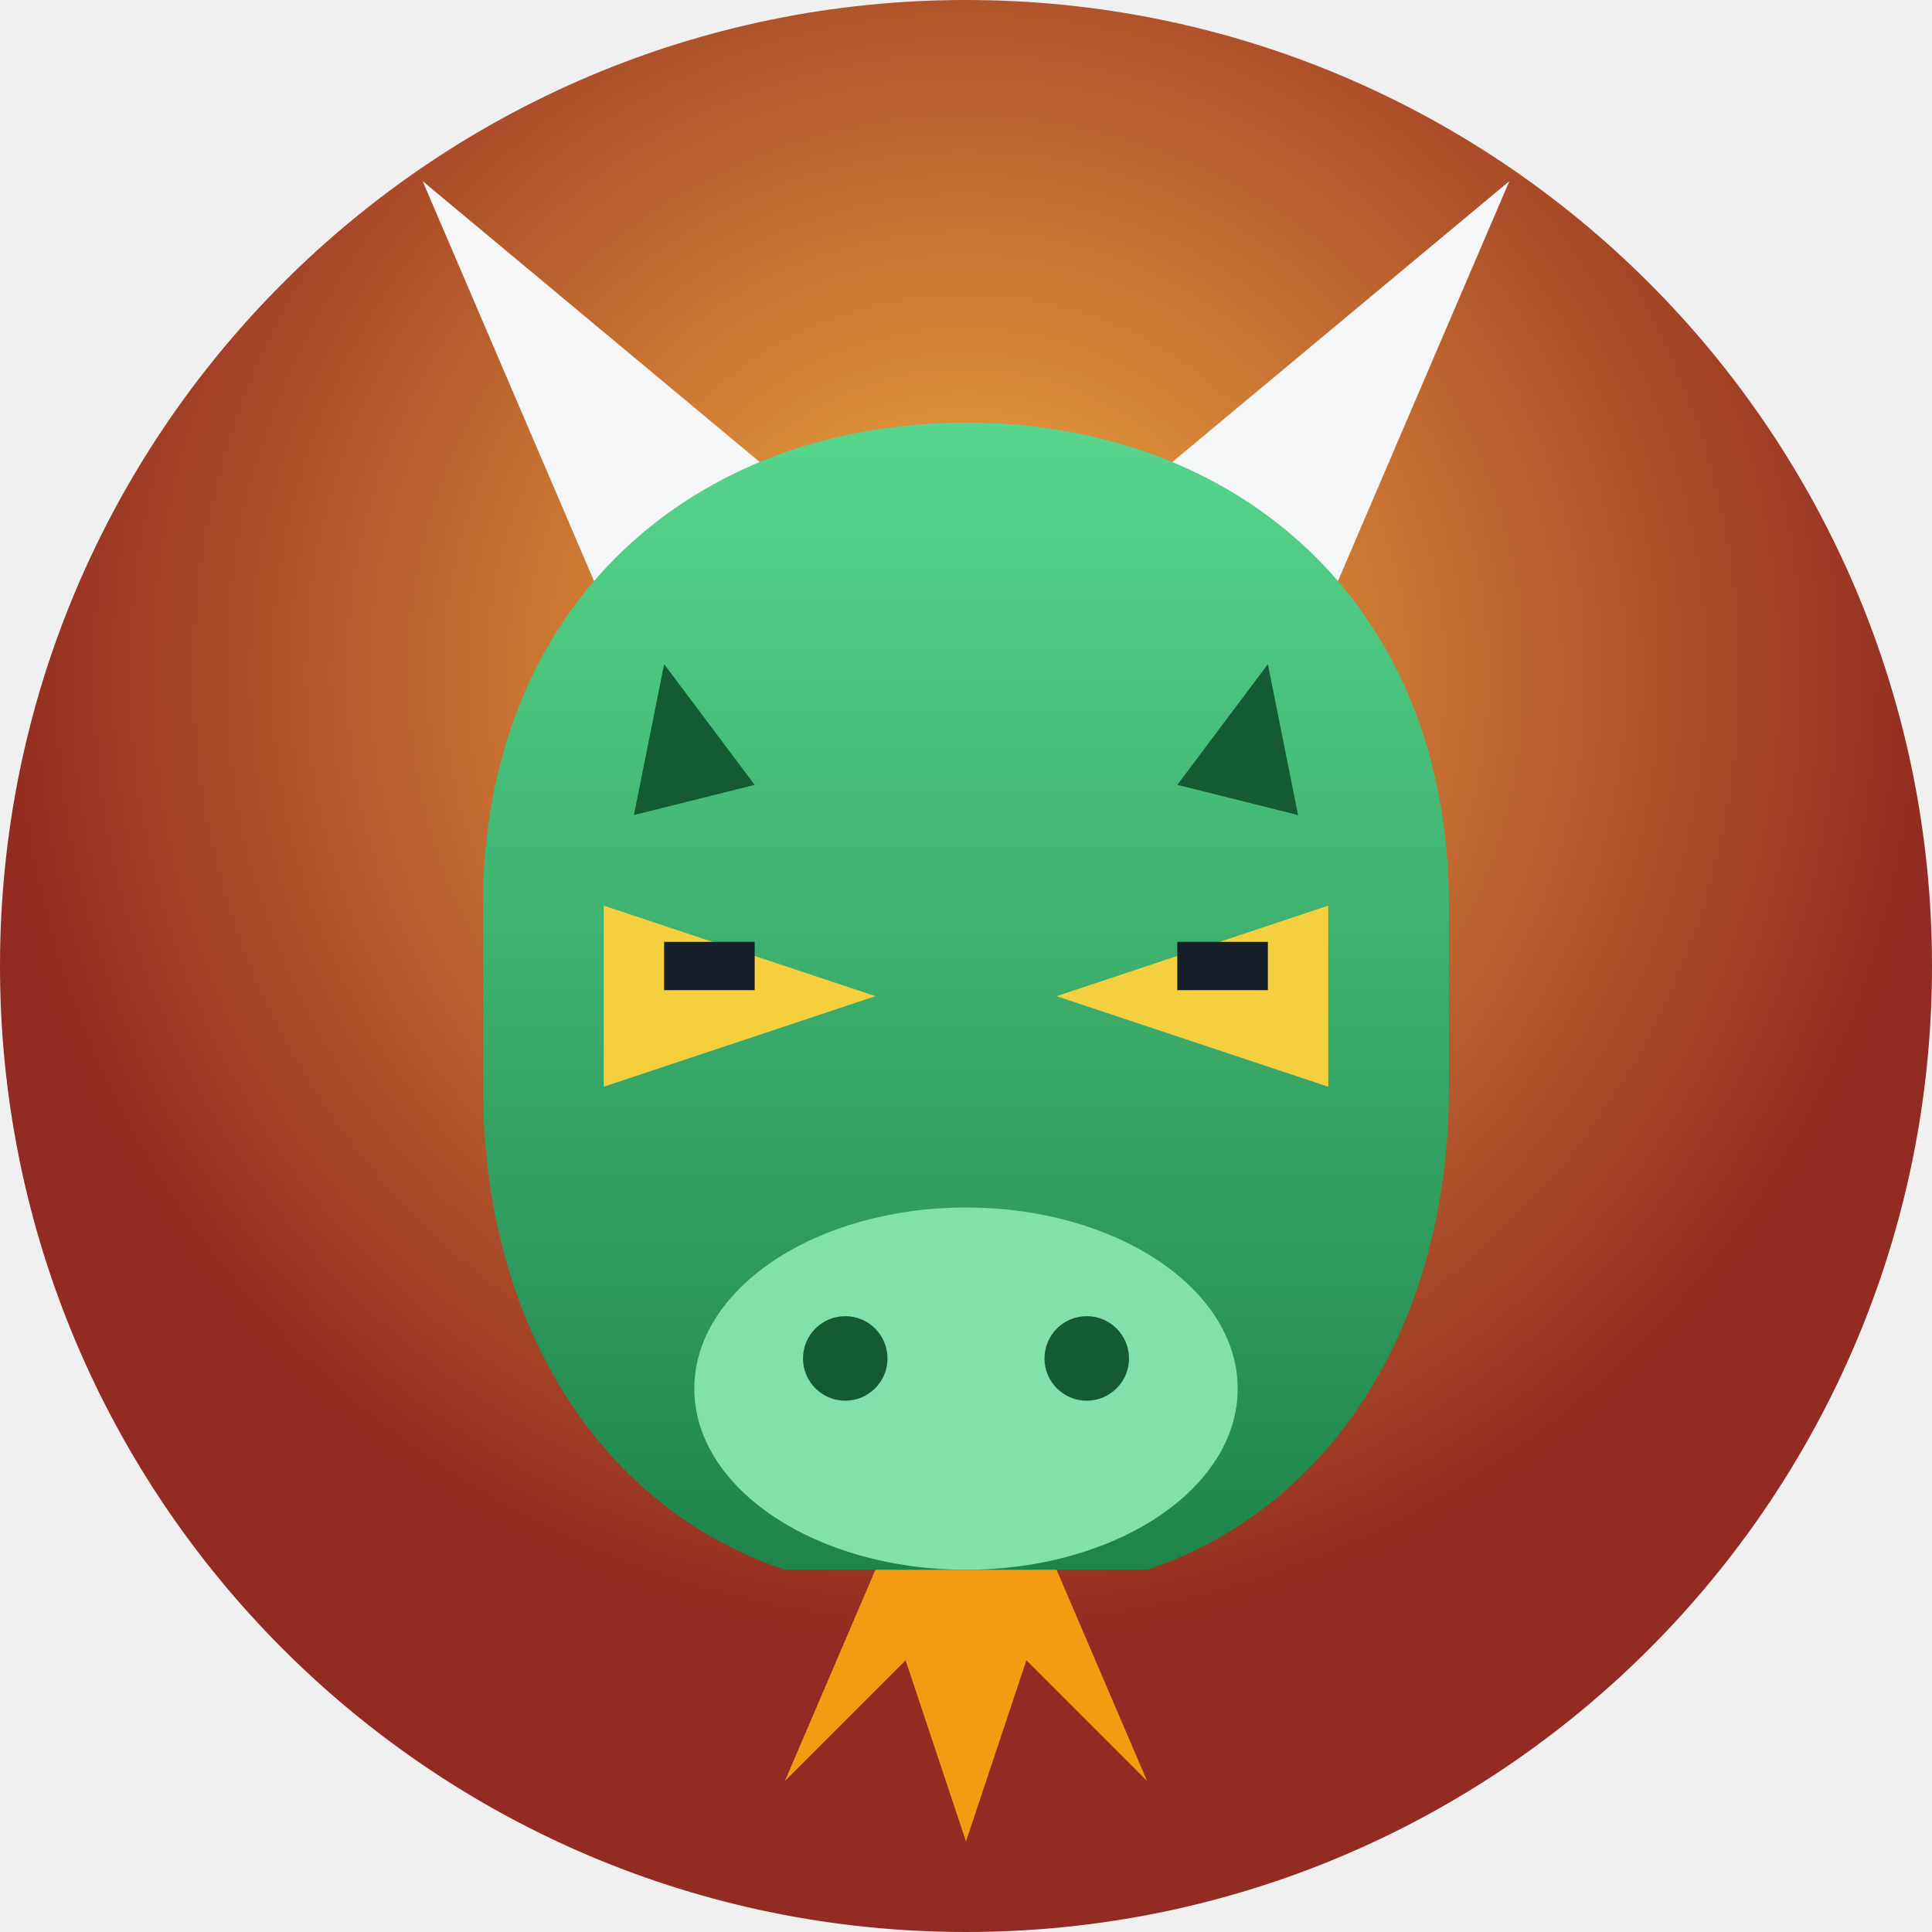
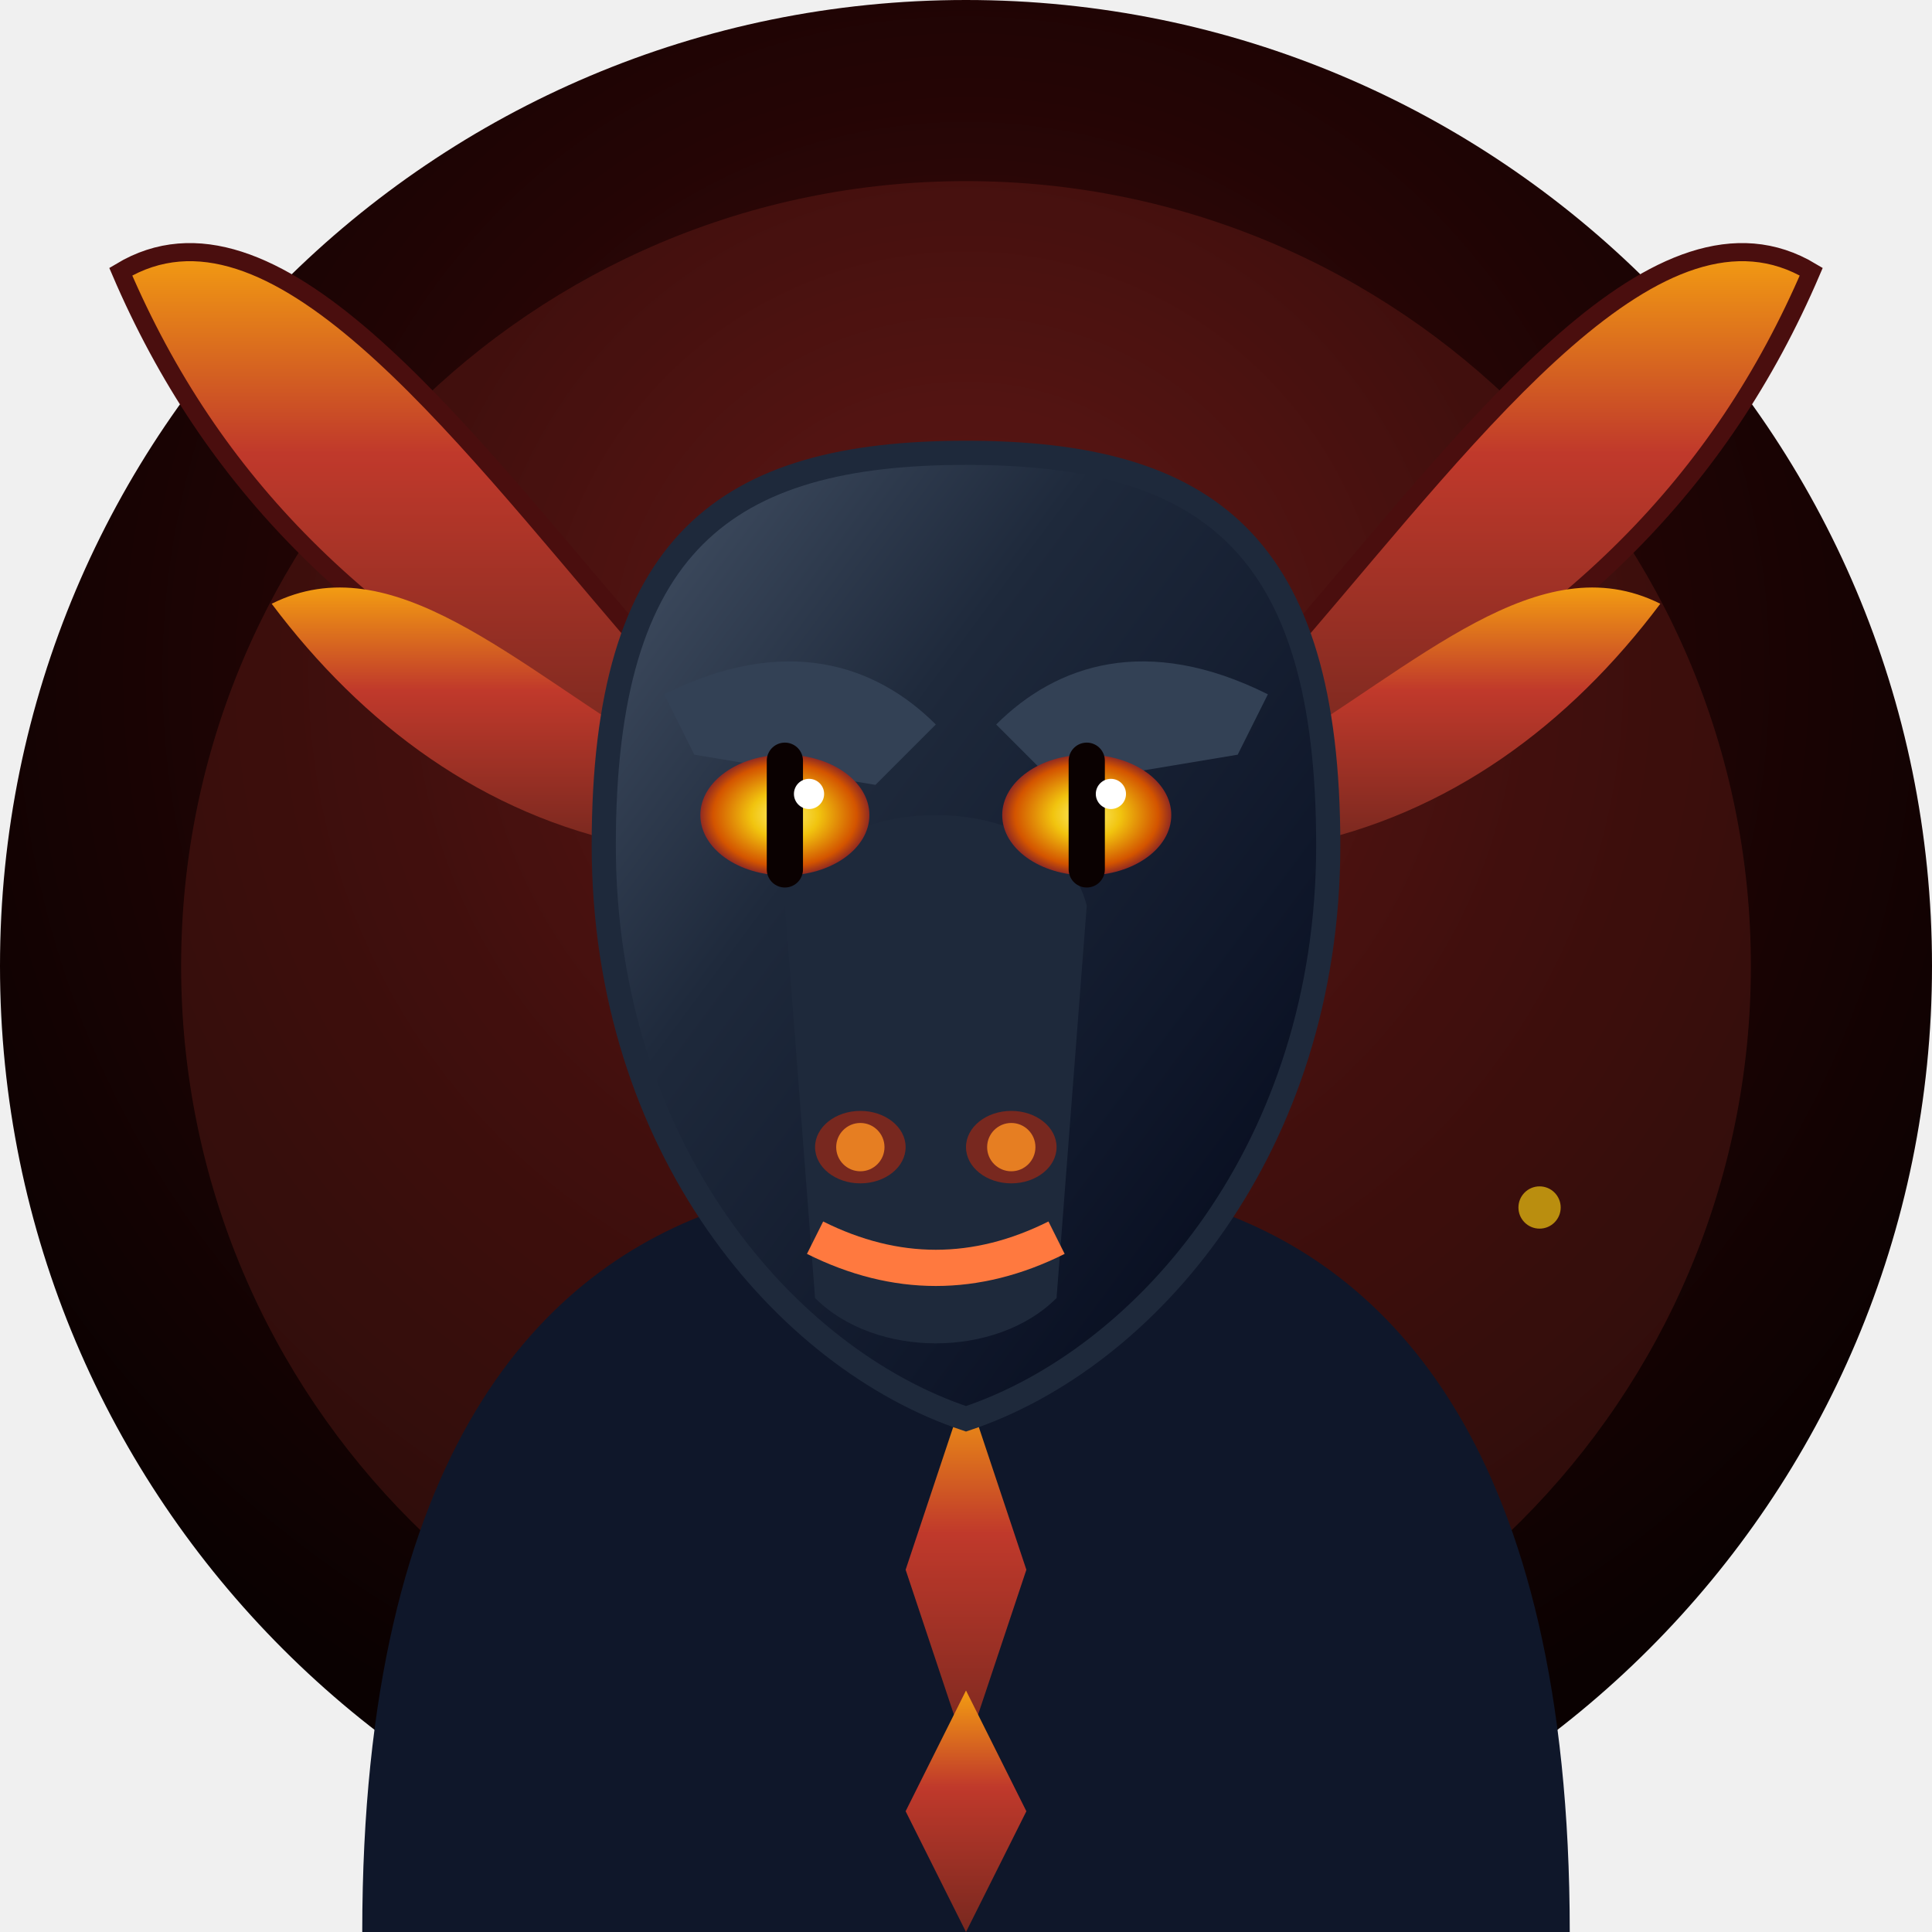
<svg xmlns="http://www.w3.org/2000/svg" viewBox="0 0 64 64">
  <defs>
-     <radialGradient id="f" cx="50%" cy="35%">
-       <stop offset="0" stop-color="#f5b041" />
-       <stop offset="1" stop-color="#922b21" />
+     <radialGradient id="bgDragon" cx="50%" cy="35%" r="60%">
+       <stop offset="0%" stop-color="#4a0e0e" />
+       <stop offset="50%" stop-color="#240505" />
+       <stop offset="100%" stop-color="#0a0101" />
    </radialGradient>
-     <linearGradient id="d" x1="0" y1="0" x2="0" y2="1">
-       <stop offset="0" stop-color="#58d68d" />
-       <stop offset="1" stop-color="#1e8449" />
+     <linearGradient id="escamaNegra" x1="0" y1="0" x2="1" y2="1">
+       <stop offset="0%" stop-color="#475569" />
+       <stop offset="35%" stop-color="#1e293b" />
+       <stop offset="70%" stop-color="#0f172a" />
+       <stop offset="100%" stop-color="#020617" />
    </linearGradient>
+     <linearGradient id="cuernoOro" x1="0" y1="1" x2="0" y2="0">
+       <stop offset="0%" stop-color="#78281f" />
+       <stop offset="60%" stop-color="#c0392b" />
+       <stop offset="100%" stop-color="#f39c12" />
+     </linearGradient>
+     <radialGradient id="ojoReptil" cx="50%" cy="50%" r="50%">
+       <stop offset="0%" stop-color="#fff176" />
+       <stop offset="40%" stop-color="#f1c40f" />
+       <stop offset="85%" stop-color="#d35400" />
+       <stop offset="100%" stop-color="#922b21" />
+     </radialGradient>
  </defs>
-   <circle cx="32" cy="32" r="32" fill="url(#f)" />
-   <path d="M20 20L14 6l12 10zM44 20l6-14-12 10z" fill="#f4f6f7" />
-   <path d="M16 30c0-10 7-16 16-16s16 6 16 16v6c0 8-4 14-10 16H26c-6-2-10-8-10-16z" fill="url(#d)" />
-   <path d="M22 22l3 4-4 1zM42 22l-3 4 4 1z" fill="#145a32" />
-   <path d="M20 30l9 3-9 3zM44 30l-9 3 9 3z" fill="#f4d03f" />
-   <path d="M22 32h3M42 32h-3" stroke="#17202a" stroke-width="1.6" />
-   <ellipse cx="32" cy="46" rx="9" ry="6" fill="#82e0aa" />
-   <circle cx="28" cy="45" r="1.4" fill="#145a32" />
-   <circle cx="36" cy="45" r="1.4" fill="#145a32" />
-   <path d="M29 52l-3 7 4-4 2 6 2-6 4 4-3-7" fill="#f39c12" />
+   <circle cx="32" cy="32" r="32" fill="url(#bgDragon)" />
+   <circle cx="32" cy="32" r="26" fill="#e74c3c" opacity="0.15">
+     <animate attributeName="opacity" values="0.1;0.25;0.1" dur="2.5s" repeatCount="indefinite" />
+   </circle>
+   <circle cx="15" cy="22" r="0.8" fill="#f39c12" opacity="0.8">
+     <animate attributeName="cy" values="22;14;22" dur="2s" repeatCount="indefinite" />
+   </circle>
+   <circle cx="49" cy="18" r="1.1" fill="#e74c3c" opacity="0.9">
+     <animate attributeName="cy" values="18;10;18" dur="1.8s" repeatCount="indefinite" />
+   </circle>
+   <circle cx="51" cy="40" r="0.7" fill="#f1c40f" opacity="0.7" />
+   <path d="M12 64 C12 48, 18 42, 24 40 L32 46 L40 40 C46 42, 52 48, 52 64 Z" fill="#0f172a" />
+   <polygon points="32,46 30,52 32,58 34,52" fill="url(#cuernoOro)" />
+   <polygon points="32,56 30,60 32,64 34,60" fill="url(#cuernoOro)" />
+   <path d="M21 21 C15 14, 9 6, 4 9 C7 16, 12 21, 20 25 Z" fill="url(#cuernoOro)" stroke="#4a0e0e" stroke-width="0.6" />
+   <path d="M22 25 C17 22, 13 18, 9 20 C12 24, 16 27, 21 28 Z" fill="url(#cuernoOro)" />
+   <path d="M43 21 C49 14, 55 6, 60 9 C57 16, 52 21, 44 25 Z" fill="url(#cuernoOro)" stroke="#4a0e0e" stroke-width="0.6" />
+   <path d="M42 25 C47 22, 51 18, 55 20 C52 24, 48 27, 43 28 Z" fill="url(#cuernoOro)" />
+   <path d="M20 28 C20 18, 24 15, 32 15 C40 15, 44 18, 44 28 C44 38, 38 45, 32 47 C26 45, 20 38, 20 28 Z" fill="url(#escamaNegra)" stroke="#1e293b" stroke-width="0.8" />
+   <path d="M22 23 C26 21, 29 22, 31 24 L29 26 L23 25 Z" fill="#334155" />
+   <path d="M42 23 C38 21, 35 22, 33 24 L35 26 L41 25 Z" fill="#334155" />
+   <path d="M26 30 C27 26, 35 26, 36 30 L35 43 C33 45, 29 45, 27 43 Z" fill="#1e293b" />
+   <ellipse cx="28.5" cy="38" rx="1.5" ry="1.2" fill="#78281f" />
+   <circle cx="28.5" cy="38" r="0.8" fill="#e67e22" />
+   <ellipse cx="33.5" cy="38" rx="1.5" ry="1.2" fill="#78281f" />
+   <circle cx="33.5" cy="38" r="0.8" fill="#e67e22" />
+   <path d="M27 41 Q31 43 35 41" stroke="#ff793f" stroke-width="1.2" fill="none">
+     <animate attributeName="stroke" values="#ff793f;#f1c40f;#ff793f" dur="1.8s" repeatCount="indefinite" />
+   </path>
+   <ellipse cx="26" cy="27" rx="2.8" ry="2" fill="url(#ojoReptil)" />
+   <line x1="26" y1="25.2" x2="26" y2="28.8" stroke="#0a0101" stroke-width="1.2" stroke-linecap="round" />
+   <circle cx="26.8" cy="26.3" r="0.5" fill="#ffffff" />
+   <ellipse cx="36" cy="27" rx="2.8" ry="2" fill="url(#ojoReptil)" />
+   <line x1="36" y1="25.2" x2="36" y2="28.8" stroke="#0a0101" stroke-width="1.2" stroke-linecap="round" />
+   <circle cx="36.8" cy="26.3" r="0.5" fill="#ffffff" />
</svg>
